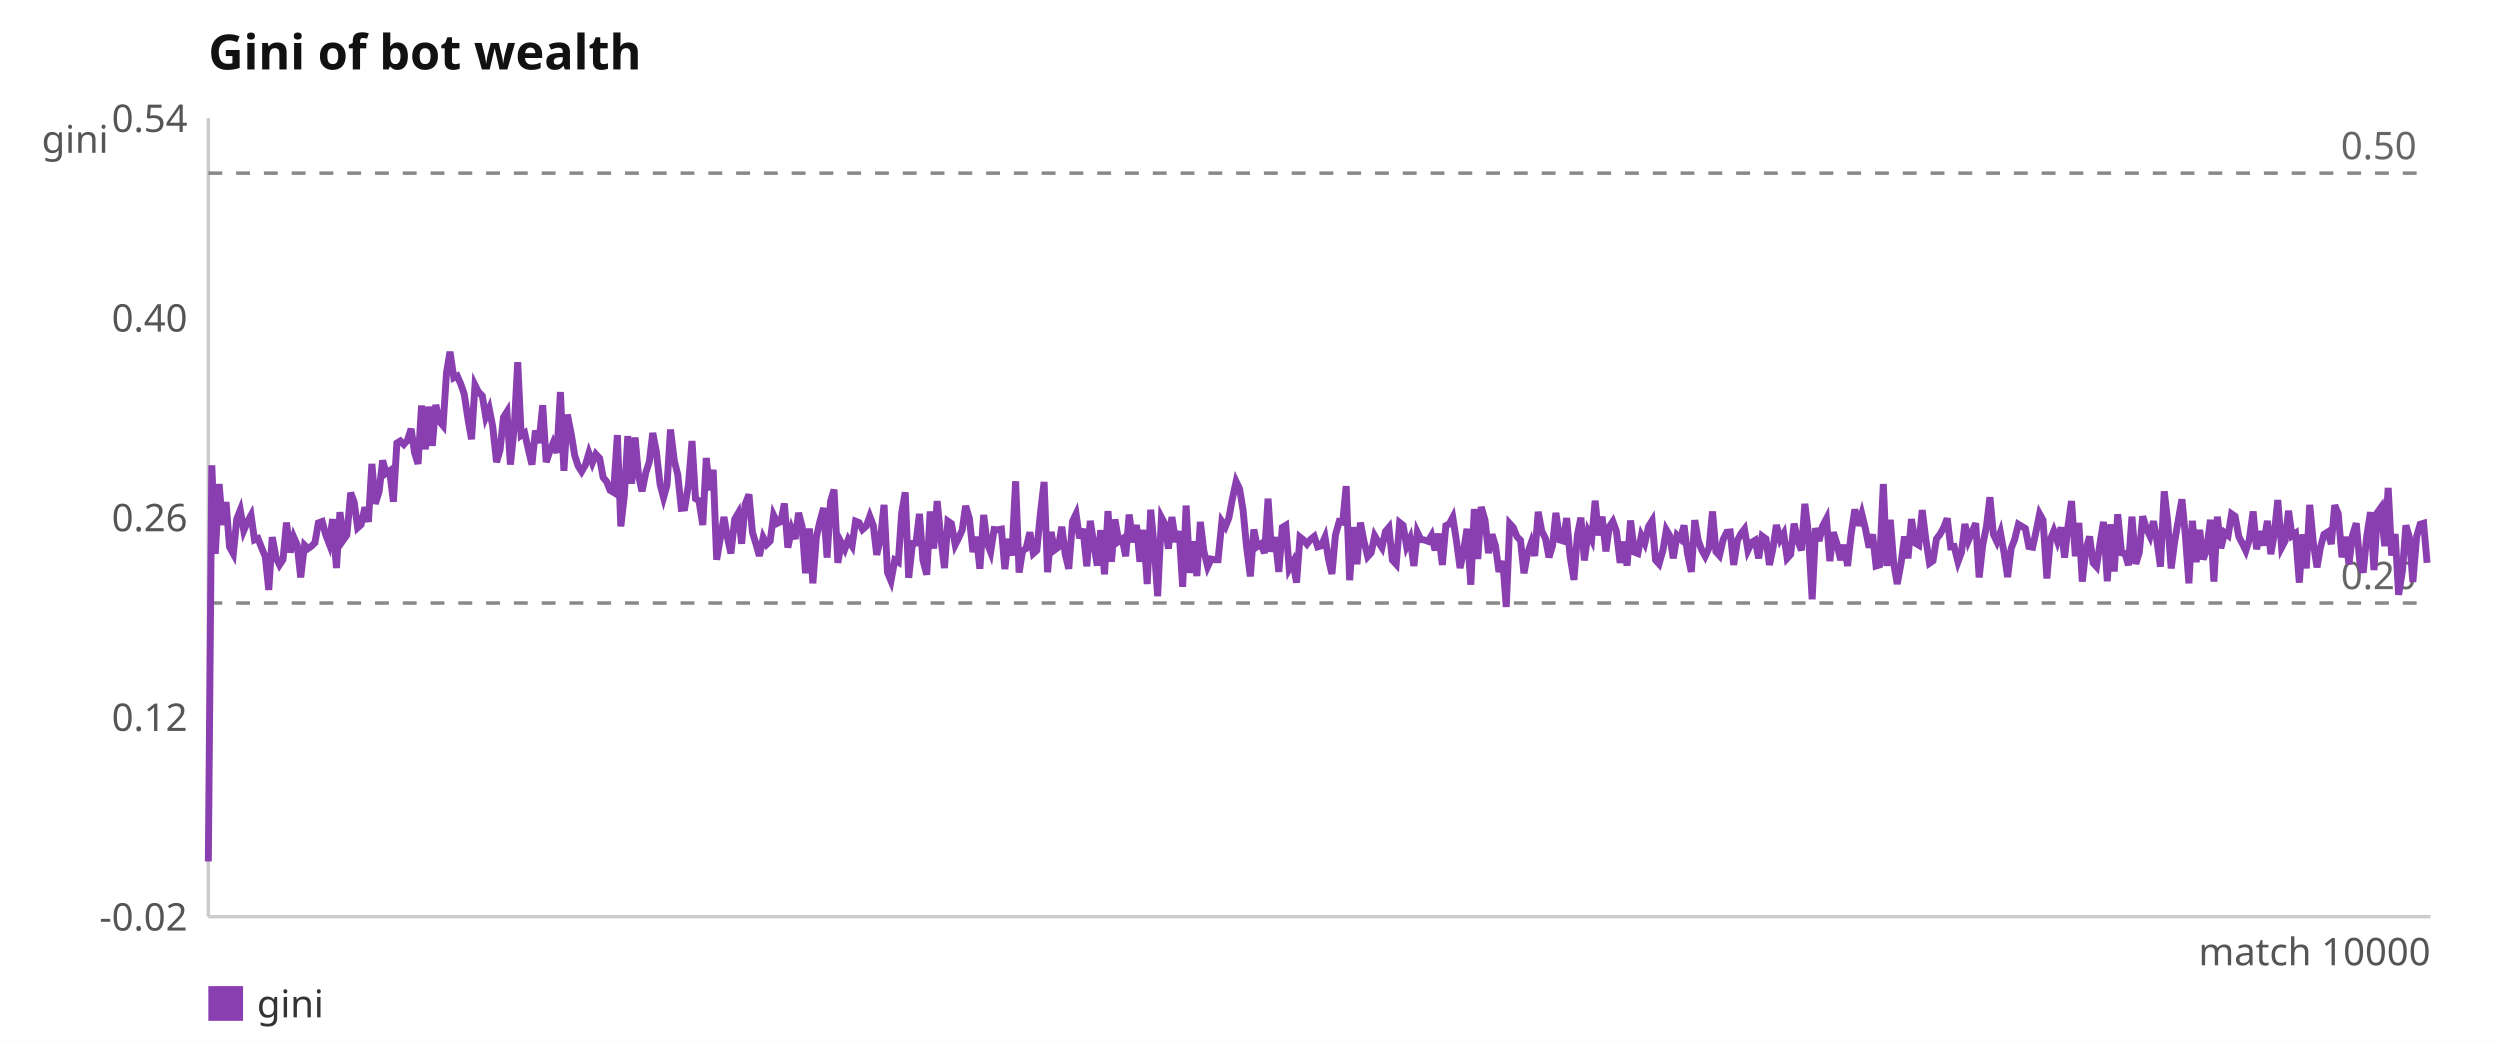
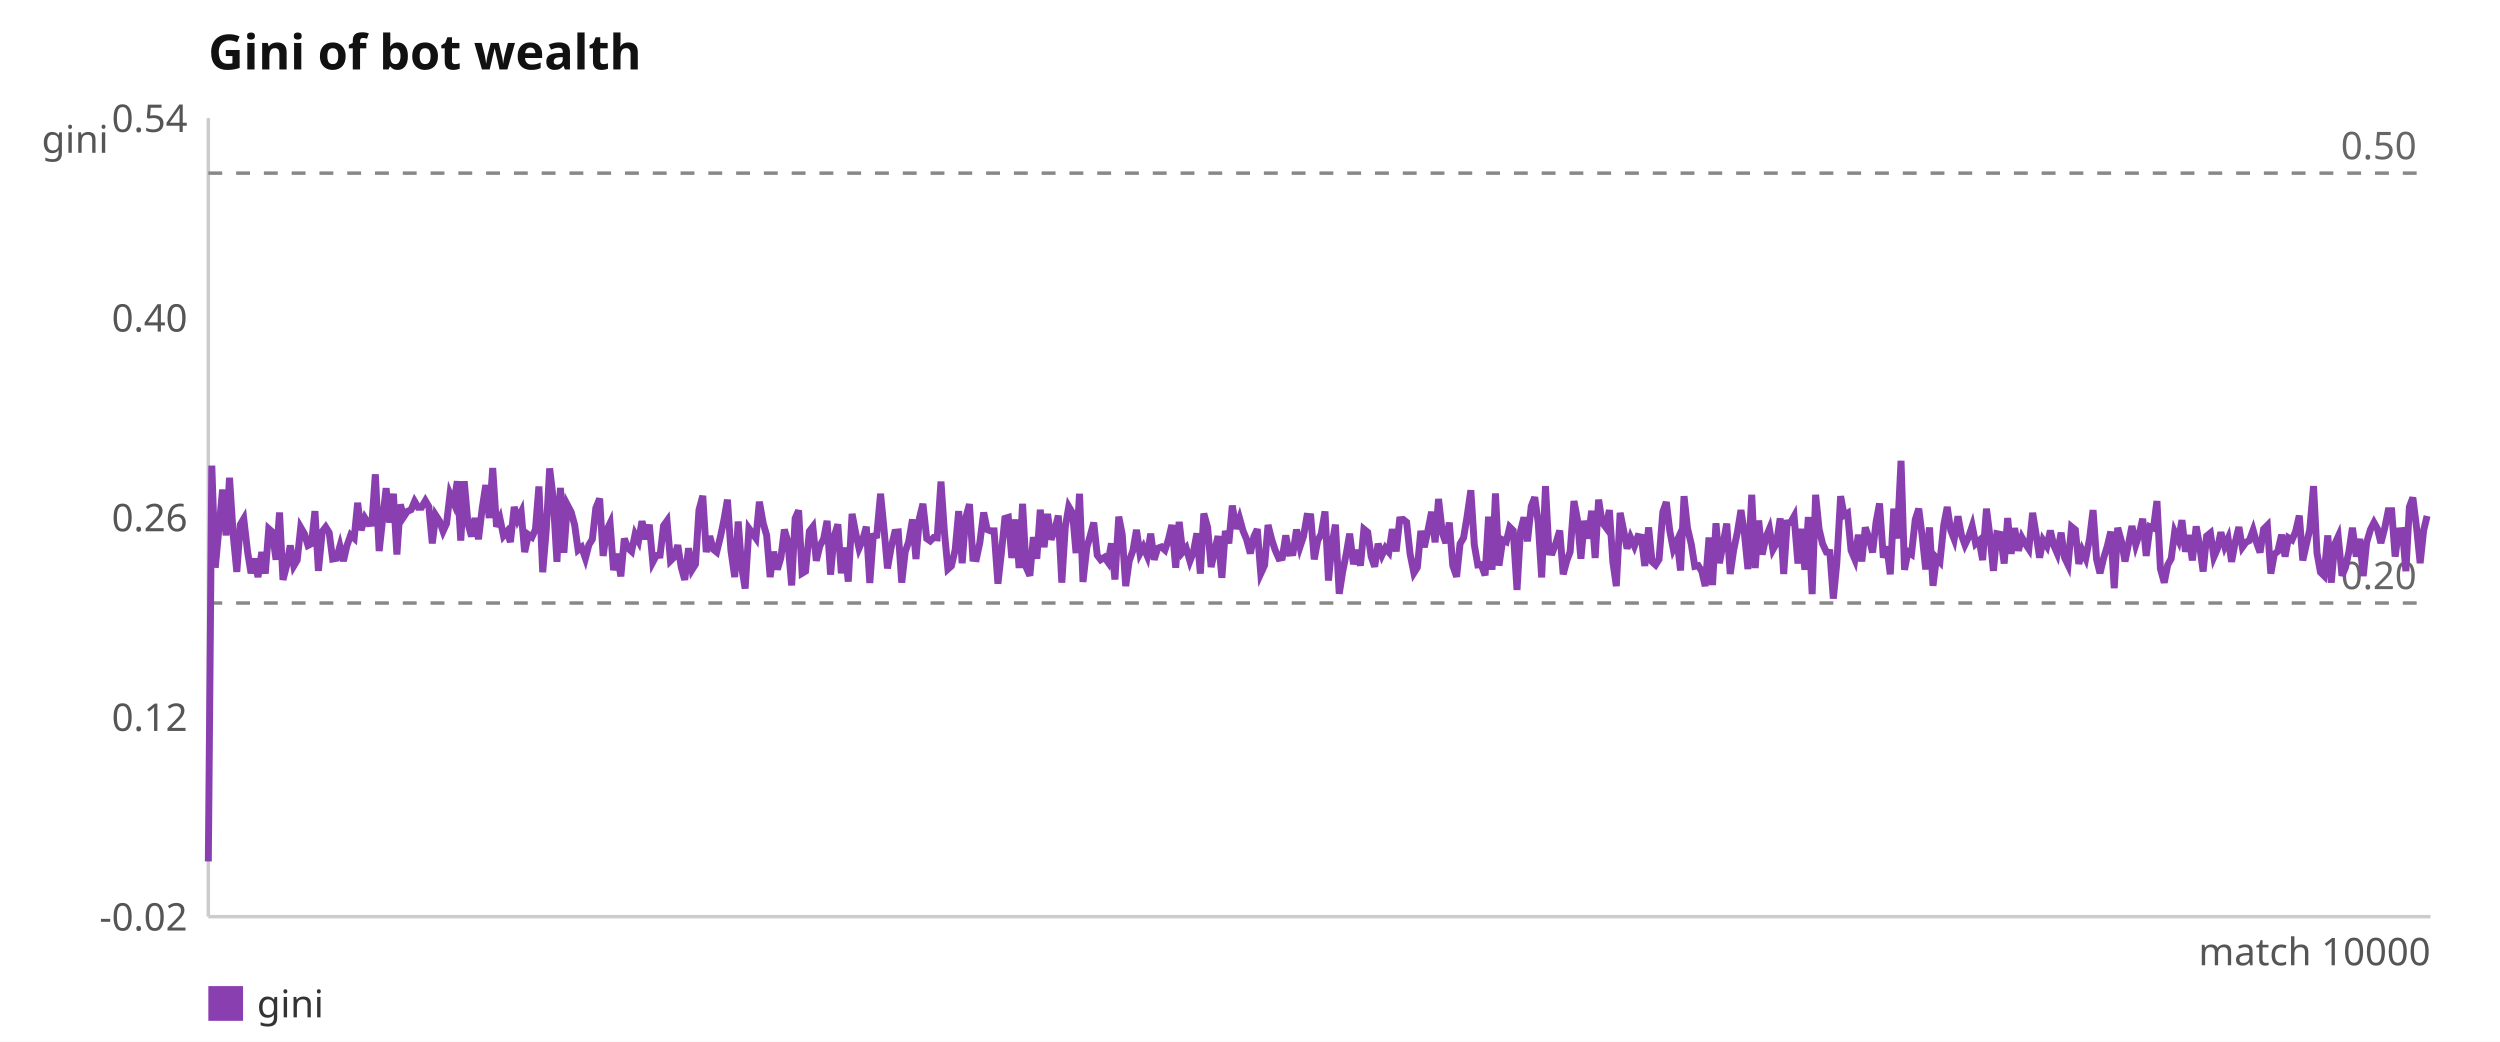
<svg xmlns="http://www.w3.org/2000/svg" viewBox="0 0 720 300" width="720" height="300" font-family="system-ui,sans-serif">
  <rect width="100%" height="100%" fill="#fff" />
  <text x="60" y="20" font-size="14" font-weight="600" fill="#111">Gini of bot wealth</text>
  <text x="12" y="44" font-size="11" fill="#555">gini</text>
  <line x1="60" x2="60" y1="34" y2="264" stroke="#ccc" />
  <line x1="60" x2="700" y1="264" y2="264" stroke="#ccc" />
  <text x="54" y="268" text-anchor="end" font-size="11" fill="#555">-0.02</text>
  <text x="54" y="210.5" text-anchor="end" font-size="11" fill="#555">0.12</text>
  <text x="54" y="153" text-anchor="end" font-size="11" fill="#555">0.26</text>
  <text x="54" y="95.5" text-anchor="end" font-size="11" fill="#555">0.40</text>
  <text x="54" y="38" text-anchor="end" font-size="11" fill="#555">0.54</text>
  <line x1="60" x2="700" y1="173.672" y2="173.672" stroke="#888" stroke-dasharray="4 4" />
  <text x="696" y="169.672" text-anchor="end" font-size="11" fill="#666">0.20</text>
  <line x1="60" x2="700" y1="49.862" y2="49.862" stroke="#888" stroke-dasharray="4 4" />
  <text x="696" y="45.862" text-anchor="end" font-size="11" fill="#666">0.50</text>
-   <polyline fill="none" stroke="#8a3fb0" stroke-width="2" points="60.0,248.1 61.0,134.0 62.0,159.5 63.1,139.4 64.1,151.2 65.1,144.6 66.1,157.5 67.2,159.5 68.2,149.4 69.2,146.9 70.2,152.8 71.3,150.2 72.3,148.4 73.3,155.5 74.3,155.1 75.4,157.9 76.4,160.3 77.4,169.9 78.4,154.7 79.5,160.6 80.5,162.7 81.5,161.2 82.5,150.5 83.6,159.1 84.6,154.7 85.6,157.0 86.6,166.3 87.7,157.0 88.7,158.0 89.7,157.3 90.7,156.3 91.7,150.6 92.8,150.2 93.8,154.0 94.8,156.6 95.8,149.5 96.9,163.6 97.9,147.5 98.9,155.5 99.9,154.1 101.0,141.9 102.0,144.6 103.0,152.0 104.0,151.1 105.1,146.1 106.1,150.3 107.1,133.6 108.1,145.1 109.2,141.5 110.2,132.6 111.2,136.3 112.2,135.6 113.3,144.5 114.3,127.6 115.3,127.0 116.3,128.0 117.3,126.9 118.4,123.5 119.4,130.4 120.4,133.6 121.4,116.8 122.5,129.4 123.5,117.1 124.5,128.4 125.5,116.6 126.6,121.4 127.6,122.6 128.6,107.3 129.6,101.3 130.7,108.8 131.7,108.3 132.7,110.6 133.7,113.5 134.8,120.8 135.8,126.5 136.8,110.9 137.8,112.9 138.9,114.0 139.9,120.1 140.9,117.7 141.9,122.8 143.0,133.1 144.0,129.7 145.0,120.2 146.0,118.6 147.0,133.8 148.1,123.2 149.1,104.3 150.1,125.4 151.1,124.7 152.2,129.6 153.2,133.8 154.2,124.0 155.2,127.6 156.3,116.7 157.3,133.1 158.3,130.1 159.3,127.6 160.4,130.4 161.4,112.9 162.4,135.6 163.4,119.4 164.5,124.9 165.5,131.1 166.5,134.2 167.5,135.8 168.6,133.9 169.6,130.5 170.6,133.3 171.6,130.8 172.7,132.0 173.7,137.5 174.7,138.7 175.7,141.2 176.7,141.8 177.8,125.3 178.8,151.6 179.8,142.8 180.8,125.6 181.9,139.3 182.9,126.0 183.9,137.0 184.9,141.5 186.0,136.1 187.0,133.0 188.0,124.7 189.0,129.9 190.1,139.5 191.1,143.3 192.1,139.7 193.1,123.7 194.2,132.7 195.2,136.7 196.2,146.4 197.2,146.3 198.3,139.4 199.3,127.0 200.3,143.6 201.3,144.2 202.4,151.2 203.4,131.9 204.4,141.2 205.4,135.3 206.4,161.2 207.5,154.7 208.5,148.9 209.5,154.8 210.5,159.4 211.6,149.5 212.6,147.8 213.6,156.6 214.6,145.2 215.7,142.4 216.7,153.3 217.7,156.6 218.7,160.1 219.8,154.8 220.8,156.8 221.8,155.8 222.8,148.4 223.9,150.7 224.9,150.2 225.9,145.0 226.9,157.7 228.0,152.5 229.0,155.2 230.0,147.7 231.0,151.6 232.0,165.1 233.1,152.2 234.1,168.0 235.1,154.8 236.1,150.3 237.2,146.3 238.2,160.6 239.2,144.4 240.2,141.0 241.3,162.1 242.3,156.3 243.3,158.2 244.3,155.4 245.4,157.2 246.4,150.1 247.4,150.5 248.4,152.5 249.5,151.5 250.5,148.7 251.5,151.3 252.5,159.8 253.6,154.8 254.6,145.4 255.6,164.9 256.6,167.3 257.7,161.3 258.7,161.9 259.7,147.6 260.7,141.8 261.7,166.4 262.8,156.5 263.8,156.4 264.8,148.0 265.8,161.3 266.9,165.5 267.9,147.3 268.9,158.0 269.9,144.3 271.0,155.4 272.0,163.6 273.0,150.1 274.0,150.8 275.1,156.9 276.1,154.9 277.1,152.7 278.1,145.7 279.2,149.4 280.2,159.0 281.2,154.6 282.2,163.8 283.3,148.3 284.3,156.4 285.3,159.0 286.3,152.5 287.4,152.6 288.4,152.4 289.4,163.9 290.4,155.2 291.4,160.0 292.5,138.6 293.5,164.9 294.5,158.6 295.5,158.0 296.6,153.3 297.6,159.4 298.6,158.5 299.6,148.2 300.7,138.8 301.7,164.8 302.7,153.2 303.7,158.4 304.8,157.6 305.8,151.7 306.8,159.7 307.8,163.8 308.9,150.1 309.9,148.0 310.9,155.0 311.9,152.3 313.0,163.1 314.0,150.0 315.0,156.5 316.0,162.9 317.0,152.7 318.1,165.4 319.1,147.2 320.1,161.8 321.1,149.6 322.2,155.9 323.2,155.2 324.2,160.2 325.2,148.2 326.3,156.2 327.3,151.2 328.3,161.8 329.3,152.6 330.4,168.2 331.4,146.8 332.4,157.6 333.4,171.7 334.5,149.0 335.5,150.9 336.5,158.0 337.5,148.9 338.6,156.1 339.6,153.0 340.6,169.0 341.6,145.6 342.7,165.0 343.7,155.9 344.7,165.9 345.7,150.3 346.7,158.7 347.8,163.2 348.8,161.0 349.8,161.2 350.8,161.2 351.9,150.2 352.9,151.7 353.9,149.2 354.9,143.8 356.0,138.7 357.0,140.8 358.0,146.9 359.0,157.4 360.1,166.0 361.1,152.5 362.1,157.4 363.1,156.7 364.2,159.3 365.2,143.6 366.2,158.9 367.2,154.7 368.3,164.7 369.3,151.9 370.3,151.3 371.3,163.8 372.4,161.8 373.4,167.8 374.4,154.7 375.4,155.5 376.4,156.7 377.5,155.3 378.5,154.5 379.5,157.5 380.5,157.2 381.6,154.7 382.6,161.0 383.6,165.3 384.6,154.1 385.7,150.2 386.7,150.4 387.7,140.0 388.7,167.1 389.8,151.8 390.8,162.5 391.8,150.5 392.8,155.8 393.9,160.3 394.9,159.2 395.9,154.3 396.9,156.0 398.0,157.7 399.0,153.1 400.0,151.9 401.0,161.3 402.1,162.5 403.1,150.5 404.1,151.3 405.1,157.3 406.1,155.1 407.2,163.0 408.2,153.3 409.2,155.4 410.2,155.5 411.3,155.9 412.3,154.2 413.3,158.5 414.3,153.7 415.4,162.7 416.4,151.4 417.4,150.9 418.4,149.0 419.5,156.1 420.5,163.6 421.5,158.7 422.5,152.3 423.6,168.4 424.6,146.6 425.6,161.0 426.6,146.0 427.7,149.9 428.7,159.3 429.7,153.9 430.7,157.2 431.7,164.7 432.8,161.6 433.8,174.8 434.8,150.8 435.8,151.9 436.9,154.6 437.9,155.6 438.9,165.1 439.9,159.5 441.0,156.3 442.0,160.1 443.0,147.4 444.0,152.9 445.1,155.1 446.1,160.5 447.1,157.3 448.1,147.7 449.2,155.5 450.2,155.8 451.2,149.2 452.2,160.3 453.3,167.0 454.3,154.0 455.3,149.1 456.3,161.4 457.4,153.2 458.4,155.3 459.4,144.2 460.4,154.2 461.4,148.8 462.5,158.8 463.5,151.7 464.5,150.2 465.5,152.9 466.6,162.1 467.6,156.0 468.6,162.9 469.6,149.9 470.7,159.0 471.7,159.4 472.7,154.3 473.7,156.4 474.8,151.6 475.8,150.0 476.8,161.3 477.8,162.4 478.9,158.6 479.9,152.6 480.9,154.3 481.9,160.8 483.0,154.2 484.0,155.2 485.0,151.3 486.0,159.4 487.1,164.7 488.1,149.8 489.1,155.7 490.1,158.4 491.1,160.2 492.2,157.8 493.2,147.3 494.2,158.9 495.2,160.0 496.3,155.3 497.3,153.3 498.3,153.2 499.3,162.7 500.4,155.6 501.4,153.7 502.4,152.4 503.4,158.5 504.5,156.2 505.5,155.6 506.5,160.8 507.5,154.4 508.6,155.2 509.6,162.7 510.6,158.0 511.6,151.2 512.7,155.4 513.7,153.7 514.7,160.8 515.7,159.7 516.7,150.8 517.8,155.8 518.8,158.5 519.8,145.1 520.8,153.3 521.9,172.6 522.9,152.1 523.9,155.8 524.9,151.5 526.0,149.4 527.0,161.6 528.0,153.3 529.0,156.5 530.1,161.3 531.1,156.9 532.1,163.0 533.1,154.0 534.2,146.7 535.2,151.4 536.2,148.0 537.2,152.1 538.3,157.7 539.3,153.9 540.3,163.0 541.3,162.7 542.4,139.4 543.4,163.0 544.4,149.7 545.4,162.3 546.4,168.2 547.5,162.2 548.5,154.5 549.5,160.8 550.5,149.5 551.6,156.4 552.6,157.0 553.6,146.9 554.6,155.1 555.7,162.2 556.7,161.5 557.7,155.2 558.7,153.9 559.8,151.9 560.8,149.3 561.8,157.5 562.8,157.4 563.9,161.8 564.9,159.1 565.9,150.9 566.9,155.7 568.0,153.1 569.0,150.7 570.0,166.3 571.0,157.1 572.1,151.6 573.1,143.2 574.1,153.9 575.1,156.0 576.1,153.3 577.2,159.4 578.2,166.2 579.2,158.0 580.2,155.4 581.3,151.0 582.3,151.6 583.3,152.2 584.3,157.4 585.4,157.6 586.4,153.0 587.4,148.0 588.4,149.8 589.5,166.6 590.5,155.4 591.5,152.9 592.5,155.8 593.6,151.9 594.6,160.6 595.6,151.4 596.6,144.3 597.7,160.2 598.7,150.6 599.7,167.5 600.7,158.5 601.8,154.5 602.8,162.1 603.8,163.2 604.8,156.5 605.8,150.3 606.9,167.4 607.9,151.0 608.9,164.6 609.9,148.1 611.0,159.2 612.0,159.4 613.0,162.8 614.0,148.8 615.1,162.4 616.1,159.2 617.1,148.7 618.1,152.0 619.2,154.4 620.2,150.1 621.2,155.8 622.2,163.2 623.3,141.5 624.3,150.2 625.3,163.7 626.3,156.0 627.4,149.5 628.4,143.8 629.4,154.4 630.4,168.0 631.4,150.0 632.5,161.9 633.5,152.6 634.5,161.1 635.5,158.4 636.6,149.7 637.6,167.5 638.6,148.8 639.6,157.9 640.7,153.4 641.7,154.2 642.7,148.0 643.7,148.7 644.8,154.6 645.8,156.5 646.8,158.6 647.8,155.4 648.9,147.3 649.9,158.2 650.9,153.0 651.9,157.1 653.0,150.0 654.0,159.6 655.0,153.7 656.0,144.0 657.1,157.7 658.1,155.8 659.1,147.1 660.1,154.3 661.1,153.6 662.2,167.8 663.2,153.9 664.2,163.7 665.2,145.4 666.3,156.9 667.3,163.4 668.3,157.6 669.3,153.9 670.4,153.2 671.4,156.7 672.4,145.5 673.4,147.9 674.5,160.5 675.5,154.6 676.5,162.5 677.5,154.2 678.6,150.7 679.6,161.6 680.6,164.9 681.6,154.6 682.7,147.5 683.7,164.2 684.7,147.6 685.7,146.2 686.8,157.3 687.8,140.5 688.8,160.0 689.8,153.8 690.8,171.3 691.9,164.4 692.9,151.3 693.9,154.7 694.9,167.6 696.0,154.5 697.0,151.0 698.0,150.7 699.0,162.1" />
+   <polyline fill="none" stroke="#8a3fb0" stroke-width="2" points="60.0,248.1 61.0,134.1 62.0,163.5 63.1,151.7 64.1,141.0 65.1,154.2 66.1,137.6 67.2,154.5 68.2,164.7 69.2,151.1 70.2,149.4 71.3,158.9 72.3,165.1 73.3,160.9 74.3,166.2 75.4,159.0 76.4,165.2 77.4,152.3 78.4,153.2 79.5,161.2 80.5,147.6 81.5,167.0 82.5,163.1 83.6,157.1 84.6,163.0 85.6,161.3 86.6,151.9 87.7,153.8 88.7,157.1 89.7,156.6 90.7,147.2 91.7,164.4 92.8,153.1 93.8,151.8 94.8,153.4 95.8,161.0 96.9,160.8 97.9,157.3 98.9,161.6 99.9,157.2 101.0,154.1 102.0,155.0 103.0,144.8 104.0,152.7 105.1,149.2 106.1,150.8 107.1,150.7 108.1,136.6 109.2,158.7 110.2,149.5 111.2,140.6 112.2,150.5 113.3,142.2 114.3,159.7 115.3,145.3 116.3,148.8 117.3,147.3 118.4,146.8 119.4,144.4 120.4,146.1 121.4,146.1 122.5,144.2 123.5,145.9 124.5,156.5 125.5,148.4 126.6,150.1 127.6,153.0 128.6,150.8 129.6,142.3 130.7,144.9 131.7,138.6 132.7,155.7 133.7,138.6 134.8,150.9 135.8,154.5 136.8,149.2 137.8,155.3 138.9,146.2 139.9,139.7 140.9,149.2 141.9,134.8 143.0,151.7 144.0,149.4 145.0,154.3 146.0,153.1 147.0,156.1 148.1,146.0 149.1,149.6 150.1,147.5 151.1,159.0 152.2,154.0 153.2,154.7 154.2,152.5 155.2,140.1 156.3,164.8 157.3,152.9 158.3,134.9 159.3,143.3 160.4,161.8 161.4,140.5 162.4,159.2 163.4,145.4 164.5,147.5 165.5,151.2 166.5,158.4 167.5,157.6 168.6,160.8 169.6,156.9 170.6,155.3 171.6,146.3 172.7,143.6 173.7,160.1 174.7,152.8 175.7,150.7 176.7,164.2 177.8,159.5 178.8,166.0 179.8,155.1 180.8,157.8 181.9,158.8 182.9,153.9 183.9,155.8 184.9,150.1 186.0,155.3 187.0,151.1 188.0,161.9 189.0,160.0 190.1,159.9 191.1,151.4 192.1,150.0 193.1,161.5 194.2,160.4 195.2,157.0 196.2,163.4 197.2,167.0 198.3,157.9 199.3,164.1 200.3,162.5 201.3,146.9 202.4,142.8 203.4,159.0 204.4,154.4 205.4,158.2 206.4,159.0 207.5,154.5 208.5,149.7 209.5,143.9 210.5,158.5 211.6,166.2 212.6,150.2 213.6,163.4 214.6,169.5 215.7,152.2 216.7,153.6 217.7,155.0 218.7,144.5 219.8,150.7 220.8,154.2 221.8,166.2 222.8,158.9 223.9,164.0 224.9,160.6 225.9,152.5 226.9,156.0 228.0,168.6 229.0,149.3 230.0,147.0 231.0,165.1 232.0,164.5 233.1,153.0 234.1,151.7 235.1,161.5 236.1,157.3 237.2,155.2 238.2,150.0 239.2,165.5 240.2,154.6 241.3,151.0 242.3,165.1 243.3,157.7 244.3,167.5 245.4,148.0 246.4,153.3 247.4,157.9 248.4,155.6 249.5,151.7 250.5,167.9 251.5,154.4 252.5,154.2 253.6,142.2 254.6,152.4 255.6,163.7 256.6,157.9 257.7,153.3 258.7,153.2 259.7,167.8 260.7,158.9 261.7,156.0 262.8,149.6 263.8,161.0 264.8,149.2 265.8,145.1 266.9,155.1 267.9,155.8 268.9,154.8 269.9,154.9 271.0,138.7 272.0,153.3 273.0,163.9 274.0,163.0 275.1,158.3 276.1,147.2 277.1,162.2 278.1,149.2 279.2,145.2 280.2,160.8 281.2,160.9 282.2,156.2 283.3,147.6 284.3,152.5 285.3,152.9 286.3,152.9 287.4,168.1 288.4,159.2 289.4,149.3 290.4,149.0 291.4,160.7 292.5,149.6 293.5,163.6 294.5,145.1 295.5,163.3 296.6,165.8 297.6,154.7 298.6,160.9 299.6,146.8 300.7,157.6 301.7,148.0 302.7,155.4 303.7,152.8 304.8,148.5 305.8,167.8 306.8,151.8 307.8,145.9 308.9,147.8 309.9,159.3 310.9,142.2 311.9,167.6 313.0,157.7 314.0,154.2 315.0,150.5 316.0,159.9 317.0,161.2 318.1,160.5 319.1,161.9 320.1,156.5 321.1,166.9 322.2,148.8 323.2,153.9 324.2,168.8 325.2,161.6 326.3,158.5 327.3,152.6 328.3,159.4 329.3,157.5 330.4,160.1 331.4,153.7 332.4,161.2 333.4,157.9 334.5,157.5 335.5,158.4 336.5,155.4 337.5,151.2 338.6,163.5 339.6,150.3 340.6,159.0 341.6,157.8 342.7,161.6 343.7,159.0 344.7,153.6 345.7,165.2 346.7,147.9 347.8,151.9 348.8,163.3 349.8,158.7 350.8,154.4 351.9,166.4 352.9,152.9 353.9,156.5 354.9,145.6 356.0,152.3 357.0,149.3 358.0,152.9 359.0,155.3 360.1,159.4 361.1,154.6 362.1,152.4 363.1,165.2 364.2,162.8 365.2,151.2 366.2,155.2 367.2,158.3 368.3,160.8 369.3,160.6 370.3,154.2 371.3,159.3 372.4,159.2 373.4,152.5 374.4,157.5 375.4,154.5 376.4,148.7 377.5,148.8 378.5,161.1 379.5,155.7 380.5,153.8 381.6,147.3 382.6,167.2 383.6,156.8 384.6,151.1 385.7,171.0 386.7,164.6 387.7,159.6 388.7,153.7 389.8,162.5 390.8,158.4 391.8,162.9 392.8,152.4 393.9,153.3 394.9,160.3 395.9,163.2 396.9,156.6 398.0,159.9 399.0,157.8 400.0,159.0 401.0,152.4 402.1,158.8 403.1,149.7 404.1,149.6 405.1,150.4 406.1,159.5 407.2,165.0 408.2,163.4 409.2,152.9 410.2,157.6 411.3,152.5 412.3,147.4 413.3,156.2 414.3,143.7 415.4,153.5 416.4,156.4 417.4,150.5 418.4,162.9 419.5,166.1 420.5,156.6 421.5,154.9 422.5,148.9 423.6,141.2 424.6,156.9 425.6,162.7 426.6,162.6 427.7,165.7 428.7,148.8 429.7,164.1 430.7,142.1 431.7,162.9 432.8,155.5 433.8,156.0 434.8,151.8 435.8,152.8 436.9,169.9 437.9,153.0 438.9,149.0 439.9,155.9 441.0,145.8 442.0,143.2 443.0,150.5 444.0,166.3 445.1,140.0 446.1,159.0 447.1,159.1 448.1,156.4 449.2,152.8 450.2,165.4 451.2,161.6 452.2,158.9 453.3,144.3 454.3,149.6 455.3,160.9 456.3,150.0 457.4,155.1 458.4,147.1 459.4,160.7 460.4,143.9 461.4,150.4 462.5,151.9 463.5,146.9 464.5,161.8 465.5,168.8 466.6,147.7 467.6,152.7 468.6,158.0 469.6,154.8 470.7,157.3 471.7,154.5 472.7,154.7 473.7,163.0 474.8,151.9 475.8,161.8 476.8,162.7 477.8,161.1 478.9,147.4 479.9,144.6 480.9,152.9 481.9,158.1 483.0,155.7 484.0,164.3 485.0,142.9 486.0,152.1 487.1,156.8 488.1,163.1 489.1,162.9 490.1,164.5 491.1,168.8 492.2,154.8 493.2,168.5 494.2,150.7 495.2,162.2 496.3,156.3 497.3,150.8 498.3,165.3 499.3,158.4 500.4,153.1 501.4,146.9 502.4,153.7 503.4,163.9 504.5,142.5 505.5,163.6 506.5,149.9 507.5,159.7 508.6,154.7 509.6,152.3 510.6,158.3 511.6,156.5 512.7,149.3 513.7,165.3 514.7,150.6 515.7,150.5 516.7,148.7 517.8,162.3 518.8,152.3 519.8,164.1 520.8,148.9 521.9,171.1 522.9,142.5 523.9,152.4 524.9,156.6 526.0,159.0 527.0,159.1 528.0,172.4 529.0,162.2 530.1,142.9 531.1,148.4 532.1,147.8 533.1,158.5 534.2,161.1 535.2,154.0 536.2,161.7 537.2,151.9 538.3,155.1 539.3,159.1 540.3,150.4 541.3,145.0 542.4,160.6 543.4,157.4 544.4,165.4 545.4,146.5 546.4,155.1 547.5,132.7 548.5,164.1 549.5,158.9 550.5,159.6 551.6,149.6 552.6,146.5 553.6,154.5 554.6,164.0 555.7,151.9 556.7,168.7 557.7,160.7 558.7,161.8 559.8,151.2 560.8,146.0 561.8,152.7 562.8,155.3 563.9,148.7 564.9,154.1 565.9,156.9 566.9,154.8 568.0,151.5 569.0,156.6 570.0,155.7 571.0,161.3 572.1,146.5 573.1,154.4 574.1,164.4 575.1,153.7 576.1,153.9 577.2,162.3 578.2,149.2 579.2,159.5 580.2,152.1 581.3,158.6 582.3,154.8 583.3,156.6 584.3,158.1 585.4,147.7 586.4,153.9 587.4,160.6 588.4,155.6 589.5,157.3 590.5,152.8 591.5,157.1 592.5,159.4 593.6,153.4 594.6,160.6 595.6,162.7 596.6,151.7 597.7,152.6 598.7,162.4 599.7,158.6 600.7,160.8 601.8,155.1 602.8,146.9 603.8,161.0 604.8,165.1 605.8,160.9 606.9,157.3 607.9,153.1 608.9,169.4 609.9,152.0 611.0,156.0 612.0,161.7 613.0,156.7 614.0,151.5 615.1,156.9 616.1,153.8 617.1,149.4 618.1,160.1 619.2,151.7 620.2,152.1 621.2,144.3 622.2,163.8 623.3,167.8 624.3,162.7 625.3,160.9 626.3,153.2 627.4,155.6 628.4,149.8 629.4,158.9 630.4,154.1 631.4,161.4 632.5,151.6 633.5,157.2 634.5,164.6 635.5,154.4 636.6,153.5 637.6,160.4 638.6,158.1 639.6,153.3 640.7,157.4 641.7,155.1 642.7,161.8 643.7,156.3 644.8,151.8 645.8,157.6 646.8,156.2 647.8,155.7 648.9,152.7 649.9,156.3 650.9,159.1 651.9,152.4 653.0,151.3 654.0,165.2 655.0,159.6 656.0,158.8 657.1,154.0 658.1,160.3 659.1,154.9 660.1,155.5 661.1,153.2 662.2,148.5 663.2,161.4 664.2,156.9 665.2,152.6 666.3,140.0 667.3,159.3 668.3,164.8 669.3,165.8 670.4,154.2 671.4,167.8 672.4,156.7 673.4,154.5 674.5,165.8 675.5,163.4 676.5,158.8 677.5,152.0 678.6,160.3 679.6,155.2 680.6,165.9 681.6,156.2 682.7,152.5 683.7,150.5 684.7,152.3 685.7,156.4 686.8,152.1 687.8,147.1 688.8,147.1 689.8,160.3 690.8,152.9 691.9,152.8 692.9,164.5 693.9,146.0 694.9,143.3 696.0,152.2 697.0,162.2 698.0,152.8 699.0,148.6" />
  <rect x="60" y="284" width="10" height="10" fill="#8a3fb0" />
  <text x="74" y="293" font-size="11" fill="#333">gini</text>
  <text x="700" y="278" text-anchor="end" font-size="11" fill="#555">match 10000</text>
</svg>
